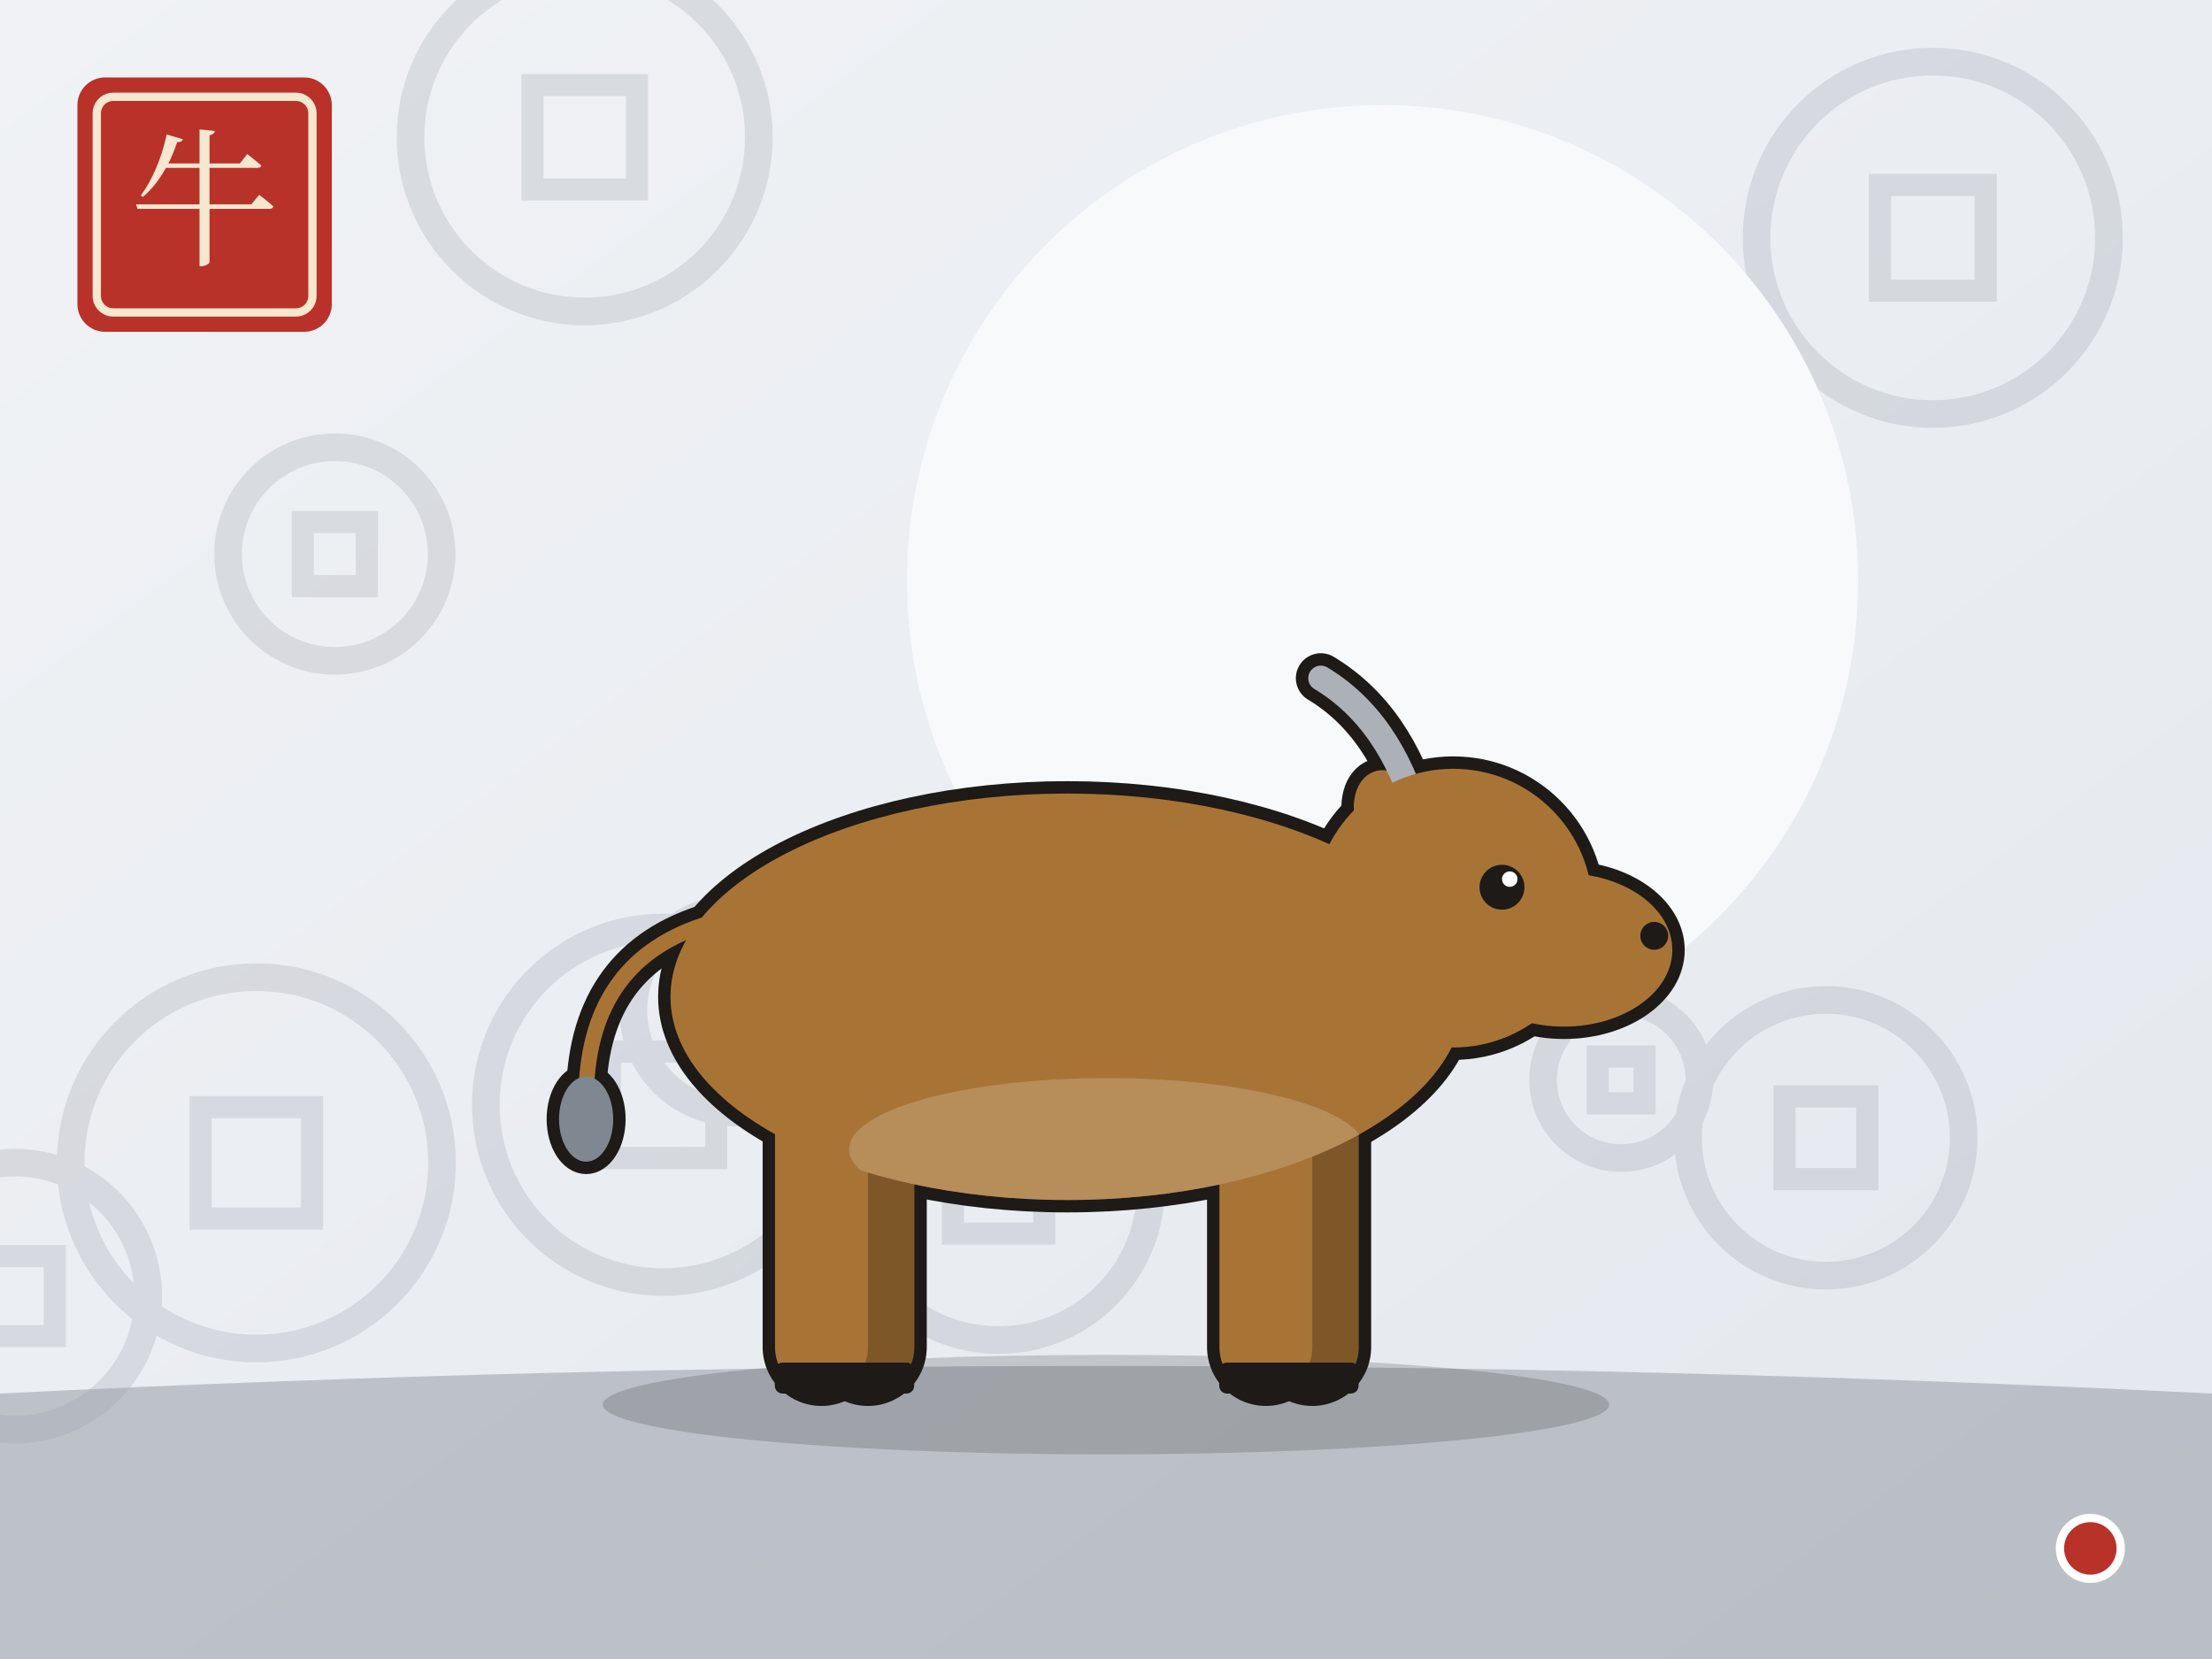
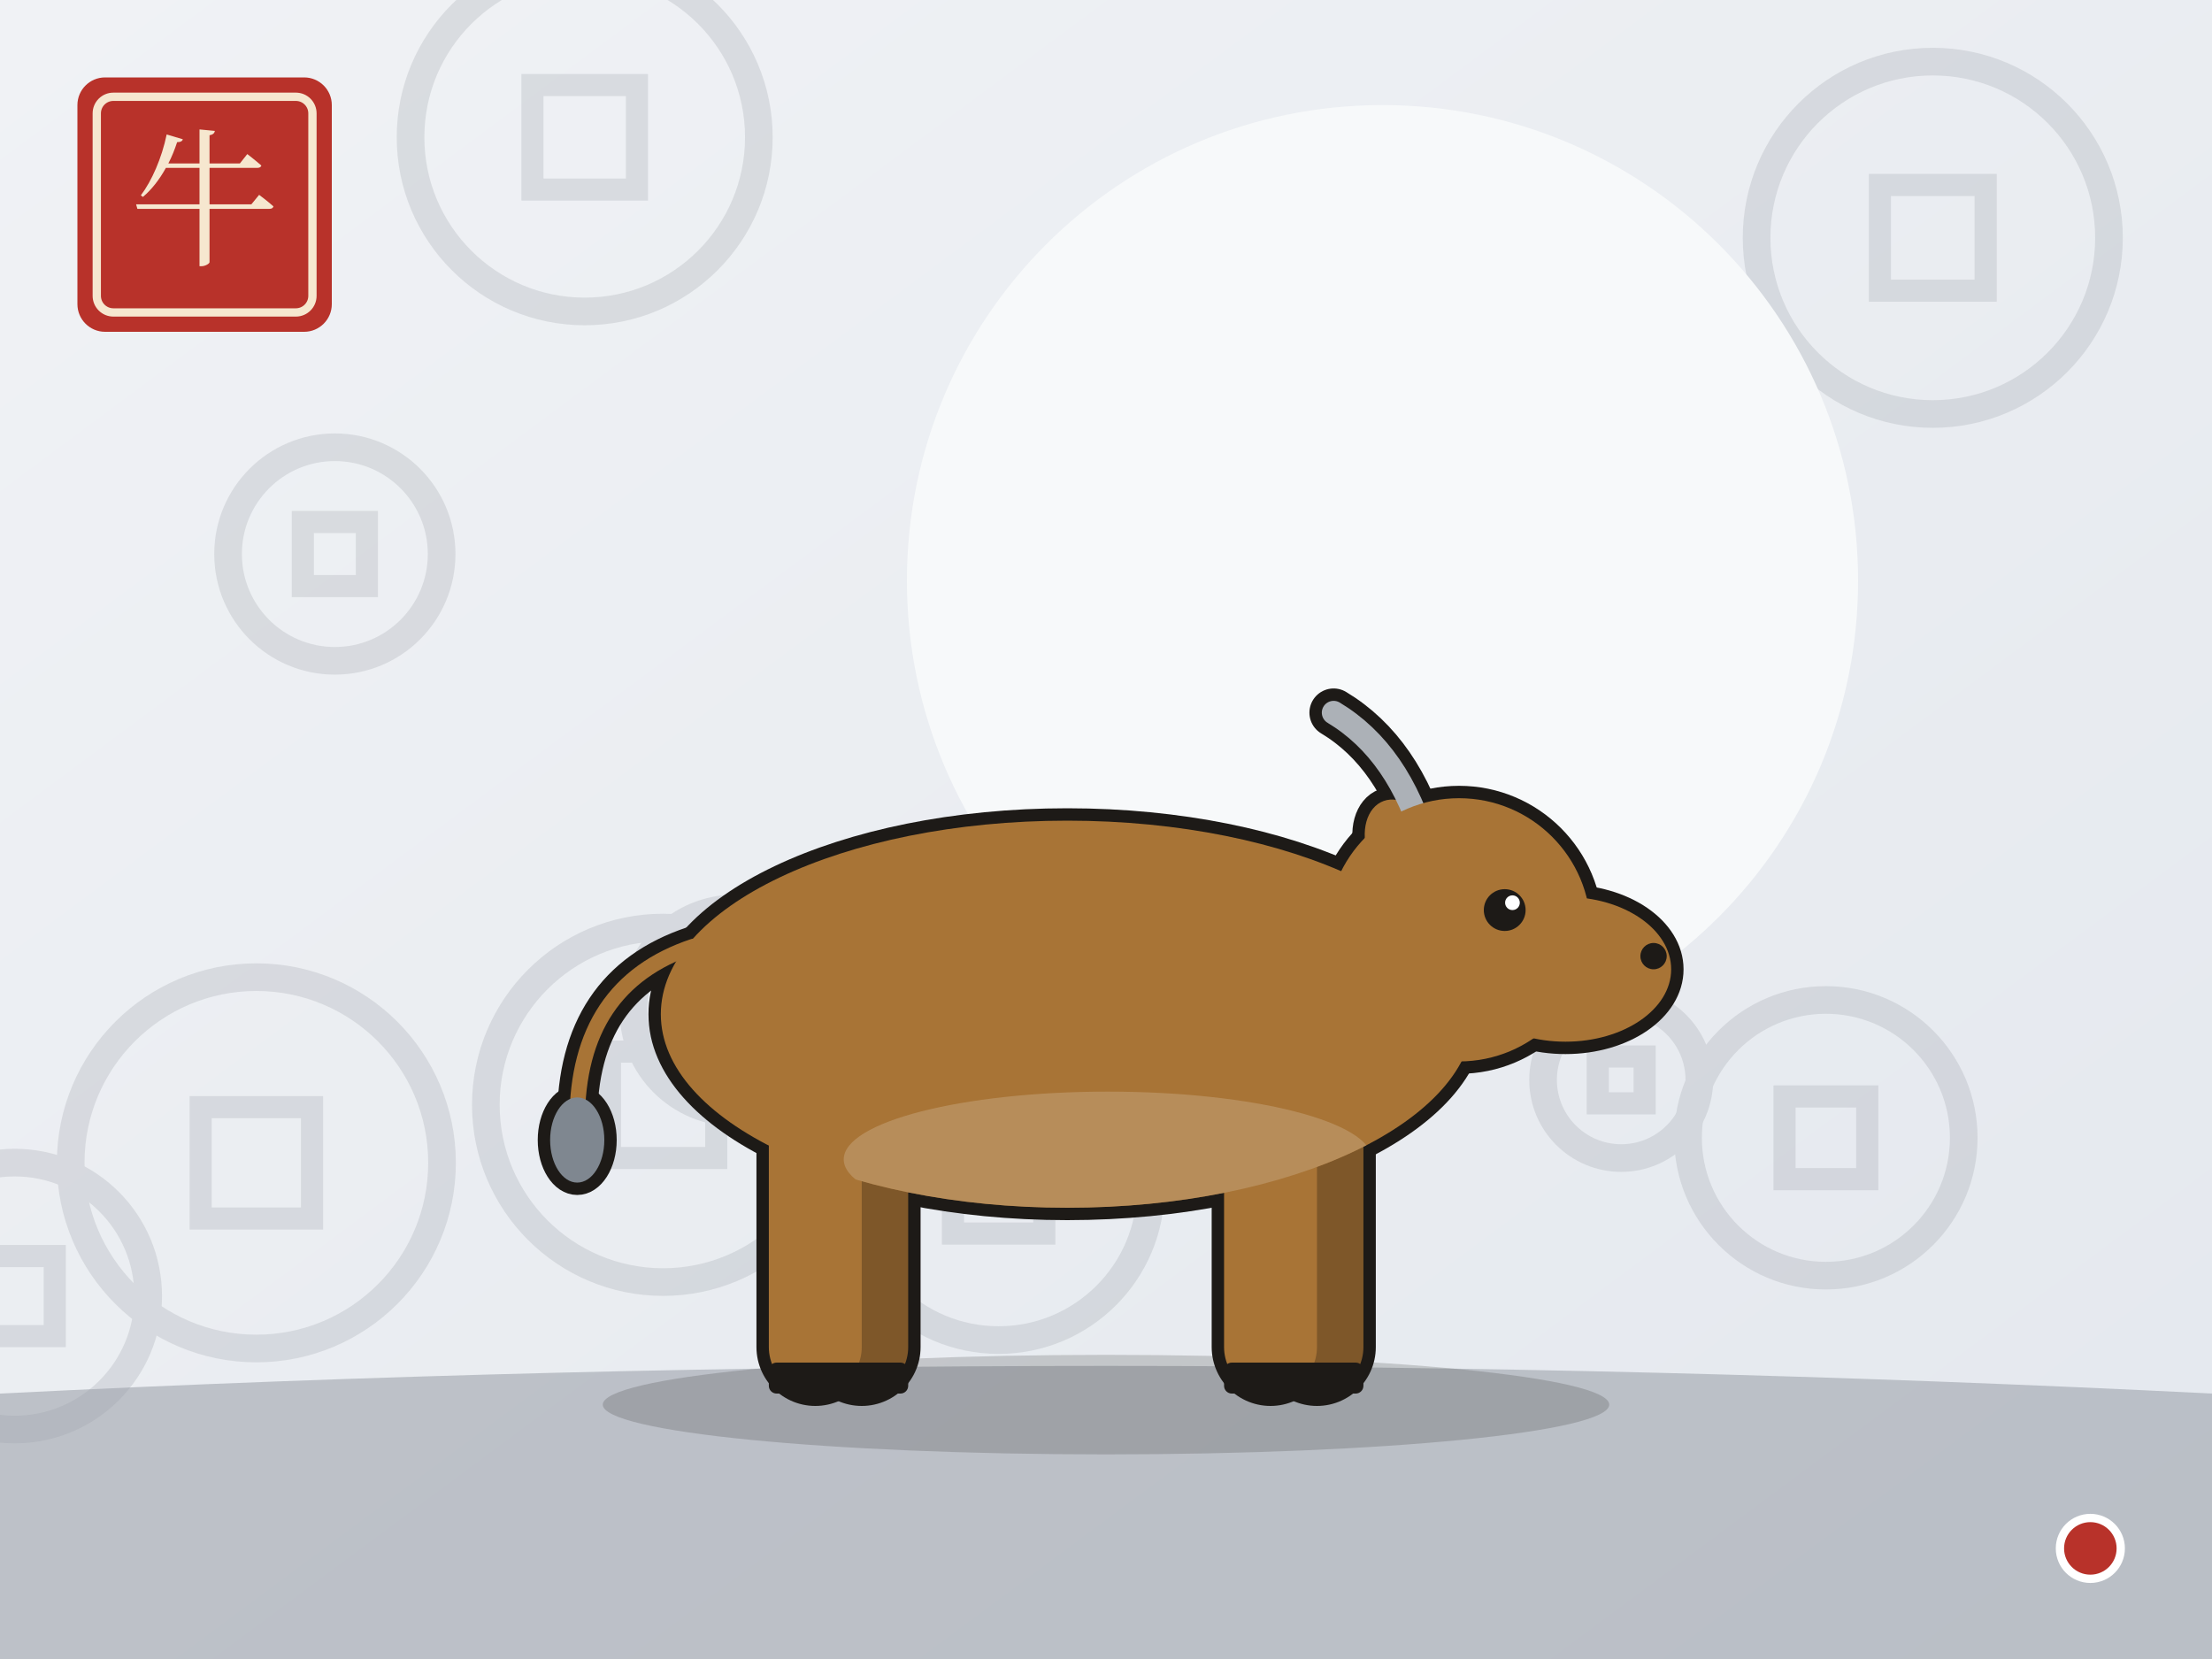
<svg xmlns="http://www.w3.org/2000/svg" viewBox="0 0 400 300" width="400" height="300">
  <defs>
    <linearGradient id="bg-bellcalf" x1="0" x2="1" y1="0" y2="1">
      <stop offset="0" stop-color="#f0f2f5" />
      <stop offset="1" stop-color="#e4e8ee" />
    </linearGradient>
  </defs>
  <rect width="400" height="300" fill="url(#bg-bellcalf)" />
  <g opacity="0.2">
    <circle cx="132.99" cy="182.726" r="18.454" fill="none" stroke="#83888f" stroke-width="5" />
    <rect x="127.453" y="177.19" width="11.072" height="11.072" fill="none" stroke="#83888f" stroke-width="4" />
    <circle cx="60.551" cy="100.187" r="19.309" fill="none" stroke="#83888f" stroke-width="5" />
    <rect x="54.758" y="94.394" width="11.586" height="11.586" fill="none" stroke="#83888f" stroke-width="4" />
    <circle cx="330.178" cy="205.752" r="24.927" fill="none" stroke="#83888f" stroke-width="5" />
    <rect x="322.7" y="198.274" width="14.956" height="14.956" fill="none" stroke="#83888f" stroke-width="4" />
    <circle cx="2.663" cy="234.371" r="24.134" fill="none" stroke="#83888f" stroke-width="5" />
    <rect x="-4.577" y="227.131" width="14.48" height="14.48" fill="none" stroke="#83888f" stroke-width="4" />
    <circle cx="119.908" cy="199.783" r="32.055" fill="none" stroke="#83888f" stroke-width="5" />
    <rect x="110.291" y="190.167" width="19.233" height="19.233" fill="none" stroke="#83888f" stroke-width="4" />
    <circle cx="349.51" cy="43.004" r="31.861" fill="none" stroke="#83888f" stroke-width="5" />
    <rect x="339.951" y="33.446" width="19.117" height="19.117" fill="none" stroke="#83888f" stroke-width="4" />
    <circle cx="153.127" cy="182.367" r="18.839" fill="none" stroke="#83888f" stroke-width="5" />
    <rect x="147.475" y="176.716" width="11.304" height="11.304" fill="none" stroke="#83888f" stroke-width="4" />
    <circle cx="236.588" cy="58.331" r="18.533" fill="none" stroke="#83888f" stroke-width="5" />
    <rect x="231.028" y="52.771" width="11.12" height="11.12" fill="none" stroke="#83888f" stroke-width="4" />
    <circle cx="180.583" cy="214.809" r="27.518" fill="none" stroke="#83888f" stroke-width="5" />
    <rect x="172.327" y="206.554" width="16.511" height="16.511" fill="none" stroke="#83888f" stroke-width="4" />
    <circle cx="105.732" cy="24.827" r="31.492" fill="none" stroke="#83888f" stroke-width="5" />
    <rect x="96.285" y="15.38" width="18.895" height="18.895" fill="none" stroke="#83888f" stroke-width="4" />
    <circle cx="46.357" cy="210.277" r="33.575" fill="none" stroke="#83888f" stroke-width="5" />
    <rect x="36.285" y="200.205" width="20.145" height="20.145" fill="none" stroke="#83888f" stroke-width="4" />
    <circle cx="293.167" cy="195.283" r="14.13" fill="none" stroke="#83888f" stroke-width="5" />
    <rect x="288.927" y="191.044" width="8.478" height="8.478" fill="none" stroke="#83888f" stroke-width="4" />
  </g>
  <circle cx="250" cy="105" r="86" fill="#f7f9fa" />
  <path d="M0 252 Q200 242 400 252 L400 300 L0 300 Z" fill="#979da5" opacity="0.55" />
  <ellipse cx="200" cy="254" rx="91" ry="9" fill="#1d1a17" opacity="0.18" />
  <g transform="translate(200 252) scale(0.7) translate(-200 -252)">
-     <path d="M95.7 131.1 Q65.7 141.1 65.7 176.1" fill="none" stroke="#1d1a17" stroke-width="10.4" stroke-linecap="round" stroke-linejoin="round" />
-     <ellipse cx="65.7" cy="181.1" rx="7" ry="11" fill="#1d1a17" stroke="#1d1a17" stroke-width="6.4" stroke-linejoin="round" />
-     <path d="M138.5 160 L138.5 240" fill="none" stroke="#1d1a17" stroke-width="30.4" stroke-linecap="round" stroke-linejoin="round" />
-     <path d="M253.3 160 L253.3 240" fill="none" stroke="#1d1a17" stroke-width="30.4" stroke-linecap="round" stroke-linejoin="round" />
-     <ellipse cx="190" cy="149.5" rx="102.5" ry="52.5" fill="#1d1a17" stroke="#1d1a17" stroke-width="6.4" stroke-linejoin="round" />
-     <path d="M236.1 144.3 L282.5 133.8" fill="none" stroke="#1d1a17" stroke-width="60.4" stroke-linecap="round" stroke-linejoin="round" />
-     <ellipse cx="273.5" cy="103.2" rx="9" ry="12.6" transform="rotate(-20 273.5 103.2)" fill="#1d1a17" stroke="#1d1a17" stroke-width="6.4" stroke-linejoin="round" />
-     <path d="M280.7 103.6 Q273.5 78 255.5 67.2" fill="none" stroke="#1d1a17" stroke-width="12.9" stroke-linecap="round" stroke-linejoin="round" />
-     <ellipse cx="289.7" cy="126.6" rx="36" ry="36" fill="#1d1a17" stroke="#1d1a17" stroke-width="6.4" stroke-linejoin="round" />
-     <ellipse cx="318.3" cy="137.4" rx="28" ry="19.8" fill="#1d1a17" stroke="#1d1a17" stroke-width="6.4" stroke-linejoin="round" />
-     <path d="M126.5 160 L126.5 240" fill="none" stroke="#1d1a17" stroke-width="30.4" stroke-linecap="round" stroke-linejoin="round" />
-     <path d="M241.3 160 L241.3 240" fill="none" stroke="#1d1a17" stroke-width="30.4" stroke-linecap="round" stroke-linejoin="round" />
-     <path d="M95.7 131.1 Q65.7 141.1 65.7 176.1" fill="none" stroke="#a87436" stroke-width="4" stroke-linecap="round" stroke-linejoin="round" />
-     <ellipse cx="65.7" cy="181.1" rx="7" ry="11" fill="#7f8790" />
-     <path d="M138.5 160 L138.5 240" fill="none" stroke="#7e5729" stroke-width="24" stroke-linecap="round" stroke-linejoin="round" />
-     <path d="M253.3 160 L253.3 240" fill="none" stroke="#7e5729" stroke-width="24" stroke-linecap="round" stroke-linejoin="round" />
-     <ellipse cx="190" cy="149.5" rx="102.5" ry="52.5" fill="#a87436" />
-     <path d="M236.1 144.3 L282.5 133.8" fill="none" stroke="#a87436" stroke-width="54" stroke-linecap="round" stroke-linejoin="round" />
-     <ellipse cx="273.5" cy="103.2" rx="9" ry="12.6" transform="rotate(-20 273.5 103.2)" fill="#a87436" />
-     <path d="M280.7 103.6 Q273.5 78 255.5 67.2" fill="none" stroke="#acb1b7" stroke-width="6.5" stroke-linecap="round" stroke-linejoin="round" />
-     <ellipse cx="289.7" cy="126.6" rx="36" ry="36" fill="#a87436" />
-     <ellipse cx="318.3" cy="137.4" rx="28" ry="19.8" fill="#a87436" />
-     <path d="M126.5 160 L126.5 240" fill="none" stroke="#a87436" stroke-width="24" stroke-linecap="round" stroke-linejoin="round" />
-     <path d="M241.3 160 L241.3 240" fill="none" stroke="#a87436" stroke-width="24" stroke-linecap="round" stroke-linejoin="round" />
-     <rect x="126.45" y="244" width="24" height="8" rx="2" fill="#1d1a17" />
-     <rect x="241.25" y="244" width="24" height="8" rx="2" fill="#1d1a17" />
-     <rect x="114.45" y="244" width="24" height="8" rx="2" fill="#1d1a17" />
-     <rect x="229.25" y="244" width="24" height="8" rx="2" fill="#1d1a17" />
+     <path d="M93.4 136.5 Q63.4 146.5 63.4 181.5" fill="none" stroke="#1d1a17" stroke-width="10.4" stroke-linecap="round" stroke-linejoin="round" />
+     <ellipse cx="63.4" cy="186.5" rx="7" ry="11" fill="#1d1a17" stroke="#1d1a17" stroke-width="6.4" stroke-linejoin="round" />
+     <path d="M136.9 164 L136.9 240" fill="none" stroke="#1d1a17" stroke-width="30.4" stroke-linecap="round" stroke-linejoin="round" />
+     <path d="M254.5 164 L254.5 240" fill="none" stroke="#1d1a17" stroke-width="30.4" stroke-linecap="round" stroke-linejoin="round" />
+     <ellipse cx="190" cy="154" rx="105" ry="50" fill="#1d1a17" stroke="#1d1a17" stroke-width="6.4" stroke-linejoin="round" />
+     <path d="M237.3 149 L284.3 139" fill="none" stroke="#1d1a17" stroke-width="57.4" stroke-linecap="round" stroke-linejoin="round" />
+     <ellipse cx="275.8" cy="110.1" rx="8.5" ry="11.9" transform="rotate(-20 275.8 110.1)" fill="#1d1a17" stroke="#1d1a17" stroke-width="6.4" stroke-linejoin="round" />
+     <path d="M282.7 110.7 Q275.8 86.3 258.8 76.1" fill="none" stroke="#1d1a17" stroke-width="12.5" stroke-linecap="round" stroke-linejoin="round" />
+     <ellipse cx="291.2" cy="132.2" rx="34" ry="34" fill="#1d1a17" stroke="#1d1a17" stroke-width="6.4" stroke-linejoin="round" />
+     <ellipse cx="318.7" cy="142.4" rx="27.3" ry="18.7" fill="#1d1a17" stroke="#1d1a17" stroke-width="6.4" stroke-linejoin="round" />
+     <path d="M124.9 164 L124.9 240" fill="none" stroke="#1d1a17" stroke-width="30.4" stroke-linecap="round" stroke-linejoin="round" />
+     <path d="M242.5 164 L242.5 240" fill="none" stroke="#1d1a17" stroke-width="30.4" stroke-linecap="round" stroke-linejoin="round" />
+     <path d="M93.4 136.5 Q63.4 146.5 63.4 181.5" fill="none" stroke="#a87436" stroke-width="4" stroke-linecap="round" stroke-linejoin="round" />
+     <ellipse cx="63.4" cy="186.5" rx="7" ry="11" fill="#7f8790" />
+     <path d="M136.9 164 L136.9 240" fill="none" stroke="#7e5729" stroke-width="24" stroke-linecap="round" stroke-linejoin="round" />
+     <path d="M254.5 164 L254.5 240" fill="none" stroke="#7e5729" stroke-width="24" stroke-linecap="round" stroke-linejoin="round" />
+     <ellipse cx="190" cy="154" rx="105" ry="50" fill="#a87436" />
+     <path d="M237.3 149 L284.3 139" fill="none" stroke="#a87436" stroke-width="51" stroke-linecap="round" stroke-linejoin="round" />
+     <ellipse cx="275.8" cy="110.1" rx="8.5" ry="11.9" transform="rotate(-20 275.8 110.1)" fill="#a87436" />
+     <path d="M282.7 110.7 Q275.8 86.3 258.8 76.1" fill="none" stroke="#acb1b7" stroke-width="6.1" stroke-linecap="round" stroke-linejoin="round" />
+     <ellipse cx="291.2" cy="132.2" rx="34" ry="34" fill="#a87436" />
+     <ellipse cx="318.7" cy="142.4" rx="27.3" ry="18.7" fill="#a87436" />
+     <path d="M124.9 164 L124.9 240" fill="none" stroke="#a87436" stroke-width="24" stroke-linecap="round" stroke-linejoin="round" />
+     <path d="M242.5 164 L242.5 240" fill="none" stroke="#a87436" stroke-width="24" stroke-linecap="round" stroke-linejoin="round" />
+     <rect x="124.9" y="244" width="24" height="8" rx="2" fill="#1d1a17" />
+     <rect x="242.5" y="244" width="24" height="8" rx="2" fill="#1d1a17" />
+     <rect x="112.9" y="244" width="24" height="8" rx="2" fill="#1d1a17" />
+     <rect x="230.5" y="244" width="24" height="8" rx="2" fill="#1d1a17" />
    <defs>
      <clipPath id="bellcalf-clip">
-         <path d="M95.7 131.1 Q65.7 141.1 65.7 176.1" fill="none" stroke="#a87436" stroke-width="4" stroke-linecap="round" stroke-linejoin="round" />
-         <ellipse cx="65.7" cy="181.1" rx="7" ry="11" fill="#7f8790" />
-         <path d="M138.5 160 L138.5 240" fill="none" stroke="#7e5729" stroke-width="24" stroke-linecap="round" stroke-linejoin="round" />
-         <path d="M253.3 160 L253.3 240" fill="none" stroke="#7e5729" stroke-width="24" stroke-linecap="round" stroke-linejoin="round" />
-         <ellipse cx="190" cy="149.5" rx="102.5" ry="52.5" fill="#a87436" />
-         <path d="M236.1 144.3 L282.5 133.8" fill="none" stroke="#a87436" stroke-width="54" stroke-linecap="round" stroke-linejoin="round" />
-         <ellipse cx="273.5" cy="103.2" rx="9" ry="12.6" transform="rotate(-20 273.5 103.2)" fill="#a87436" />
-         <path d="M280.7 103.6 Q273.5 78 255.5 67.2" fill="none" stroke="#acb1b7" stroke-width="6.5" stroke-linecap="round" stroke-linejoin="round" />
-         <ellipse cx="289.7" cy="126.6" rx="36" ry="36" fill="#a87436" />
-         <ellipse cx="318.3" cy="137.4" rx="28" ry="19.8" fill="#a87436" />
-         <path d="M126.5 160 L126.5 240" fill="none" stroke="#a87436" stroke-width="24" stroke-linecap="round" stroke-linejoin="round" />
-         <path d="M241.3 160 L241.3 240" fill="none" stroke="#a87436" stroke-width="24" stroke-linecap="round" stroke-linejoin="round" />
+         <path d="M93.4 136.5 Q63.4 146.5 63.4 181.5" fill="none" stroke="#a87436" stroke-width="4" stroke-linecap="round" stroke-linejoin="round" />
+         <ellipse cx="63.4" cy="186.5" rx="7" ry="11" fill="#7f8790" />
+         <path d="M136.9 164 L136.9 240" fill="none" stroke="#7e5729" stroke-width="24" stroke-linecap="round" stroke-linejoin="round" />
+         <path d="M254.5 164 L254.5 240" fill="none" stroke="#7e5729" stroke-width="24" stroke-linecap="round" stroke-linejoin="round" />
+         <ellipse cx="190" cy="154" rx="105" ry="50" fill="#a87436" />
+         <path d="M237.3 149 L284.3 139" fill="none" stroke="#a87436" stroke-width="51" stroke-linecap="round" stroke-linejoin="round" />
+         <ellipse cx="275.8" cy="110.1" rx="8.5" ry="11.9" transform="rotate(-20 275.8 110.1)" fill="#a87436" />
+         <path d="M282.7 110.7 Q275.8 86.3 258.8 76.1" fill="none" stroke="#acb1b7" stroke-width="6.1" stroke-linecap="round" stroke-linejoin="round" />
+         <ellipse cx="291.2" cy="132.2" rx="34" ry="34" fill="#a87436" />
+         <ellipse cx="318.7" cy="142.4" rx="27.3" ry="18.7" fill="#a87436" />
+         <path d="M124.9 164 L124.9 240" fill="none" stroke="#a87436" stroke-width="24" stroke-linecap="round" stroke-linejoin="round" />
+         <path d="M242.5 164 L242.5 240" fill="none" stroke="#a87436" stroke-width="24" stroke-linecap="round" stroke-linejoin="round" />
      </clipPath>
    </defs>
    <g clip-path="url(#bellcalf-clip)">
-       <ellipse cx="200.25" cy="188.875" rx="66.625" ry="18.375" fill="#c29e72" opacity="0.6" />
+       <ellipse cx="200.5" cy="191.5" rx="68.25" ry="17.5" fill="#c29e72" opacity="0.6" />
    </g>
-     <circle cx="302.3" cy="121.2" r="5.8" fill="#1d1a17" />
-     <circle cx="304.3" cy="119.1" r="2" fill="#fff" />
-     <circle cx="341.625" cy="133.75" r="3.6" fill="#1d1a17" />
+     <circle cx="303" cy="127.1" r="5.4" fill="#1d1a17" />
+     <circle cx="305" cy="125.2" r="1.9" fill="#fff" />
+     <circle cx="341.45" cy="139" r="3.4" fill="#1d1a17" />
  </g>
  <g transform="translate(14 14)">
    <rect width="46" height="46" rx="5" fill="#b8322a" />
    <rect x="3.5" y="3.5" width="39" height="39" rx="3" fill="none" stroke="#f6e7cf" stroke-width="1.5" />
    <text x="23" y="32" text-anchor="middle" font-size="27" font-family="'Noto Serif CJK SC','Noto Serif SC','Songti SC','SimSun',serif" fill="#f6e7cf">牛</text>
  </g>
  <circle cx="378" cy="280" r="5.5" fill="#b8322a" stroke="#fff" stroke-width="1.5" />
</svg>
